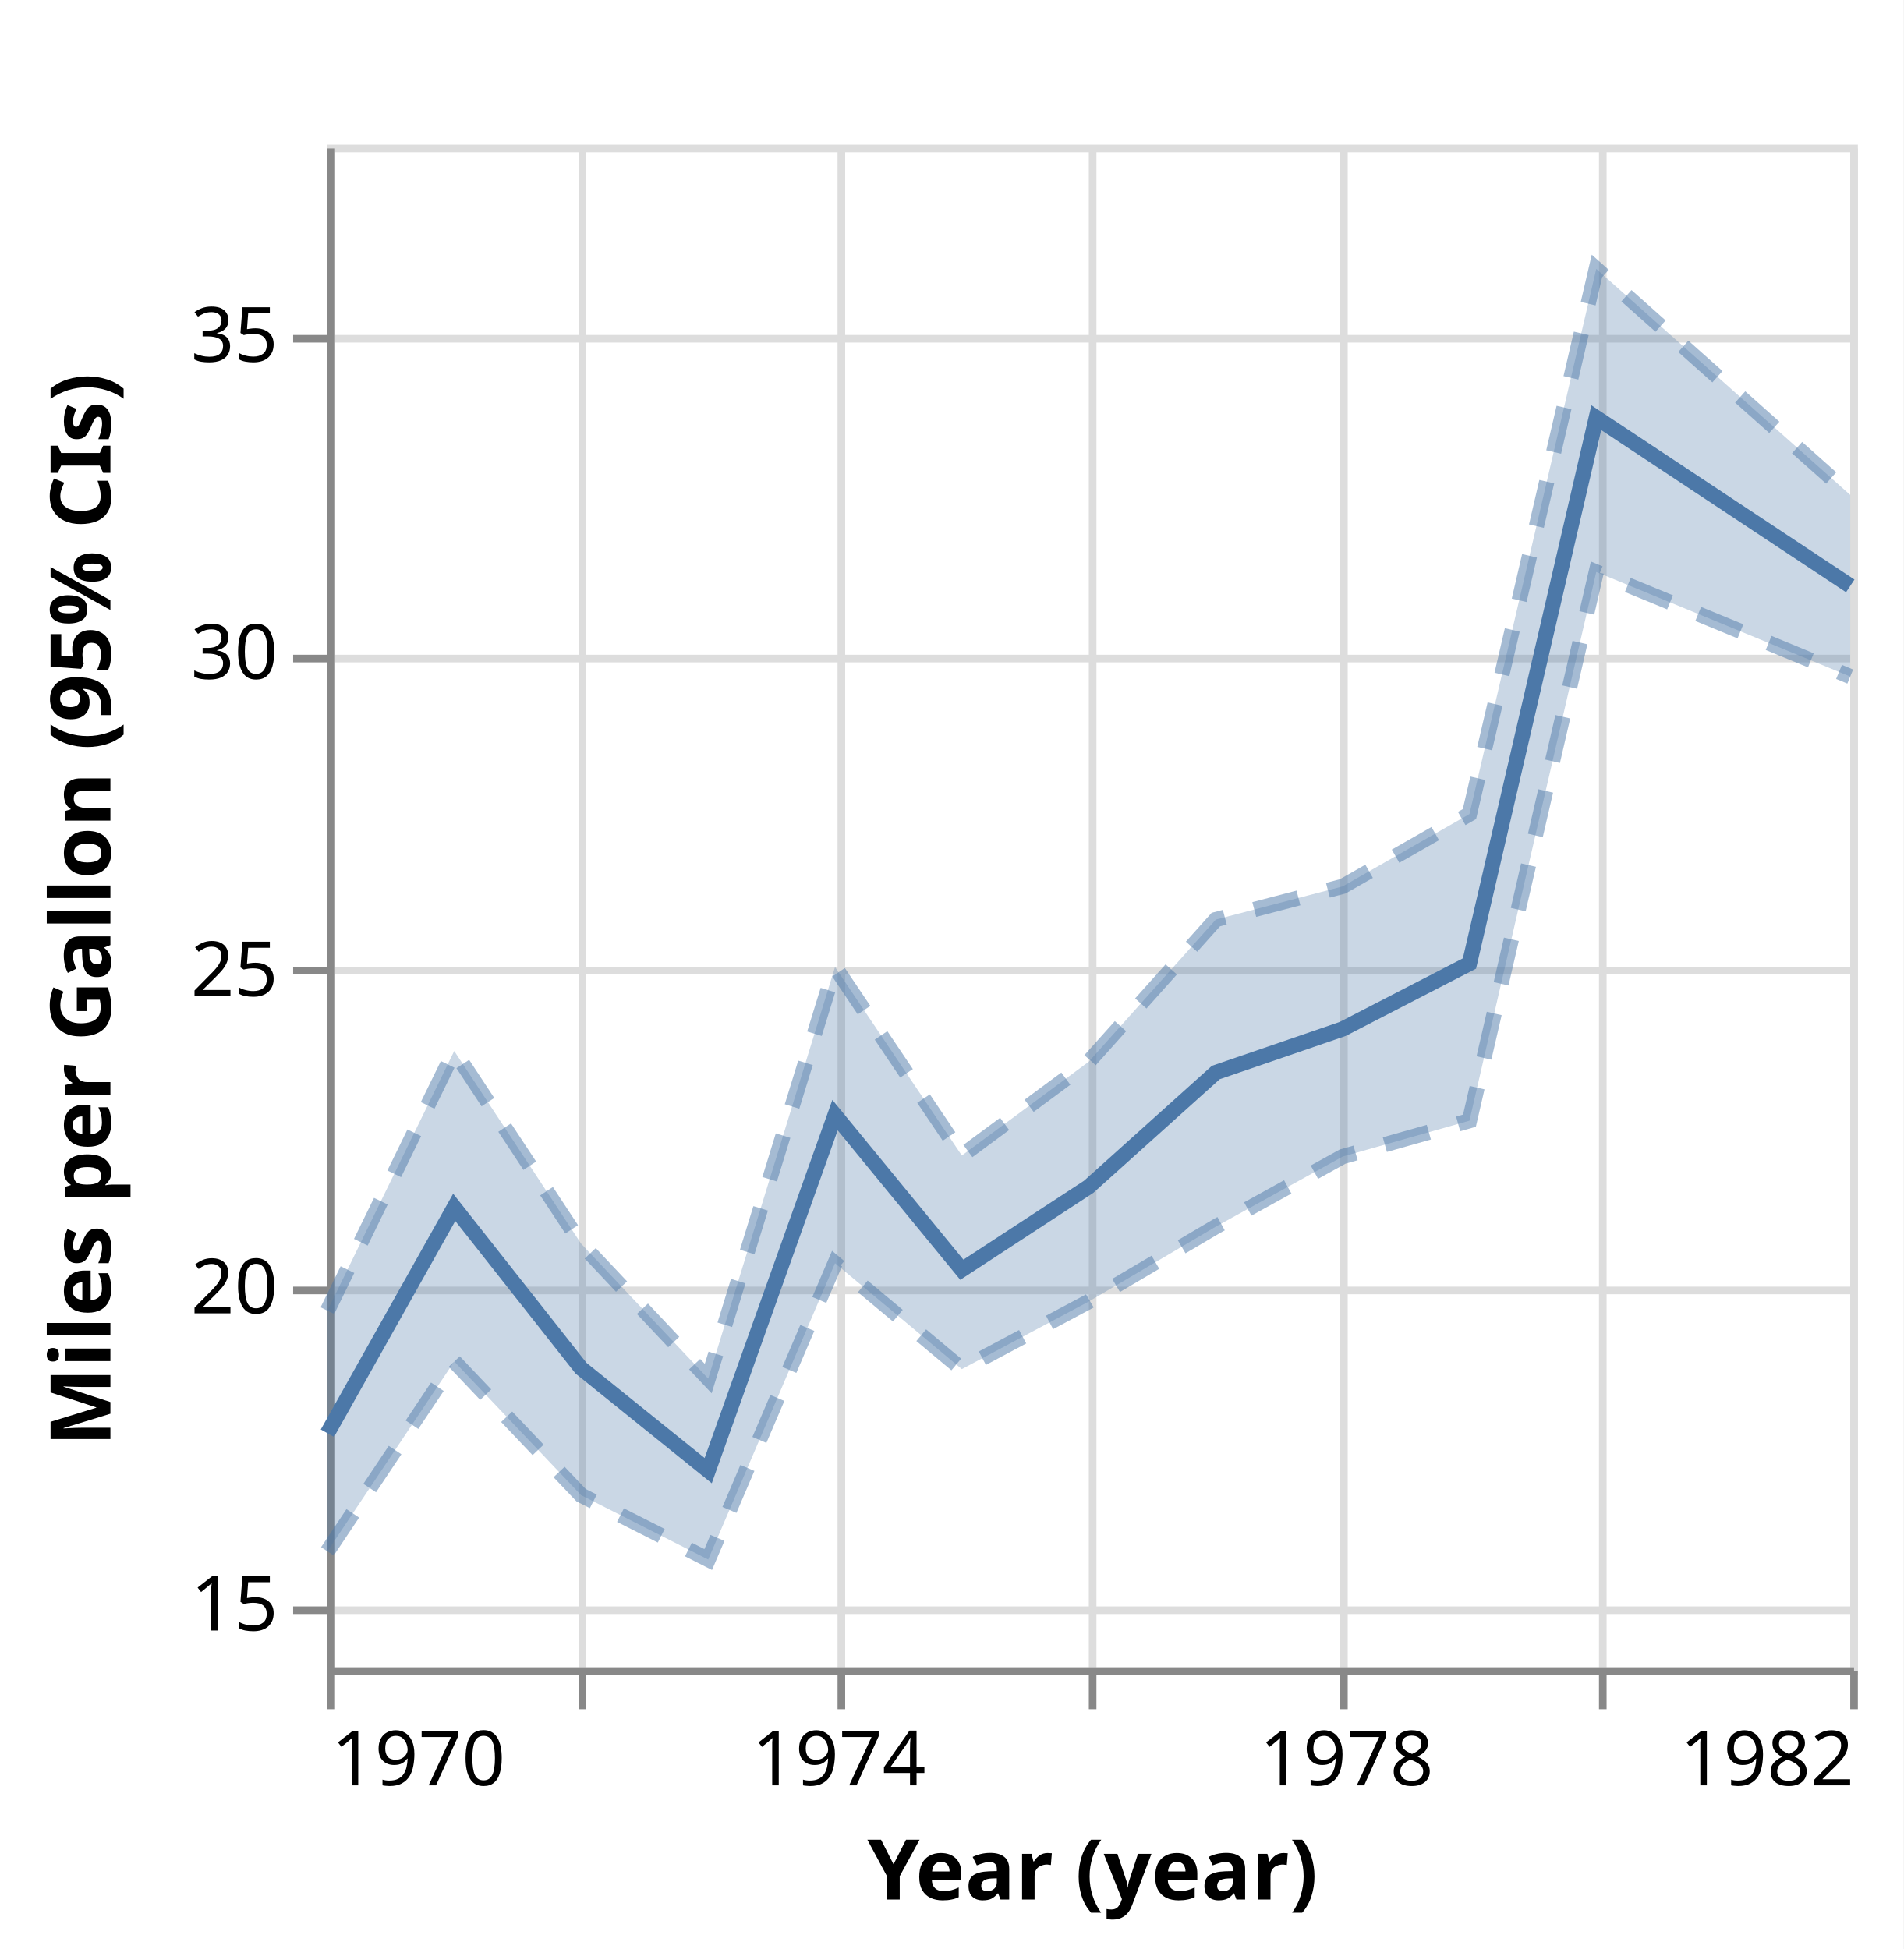
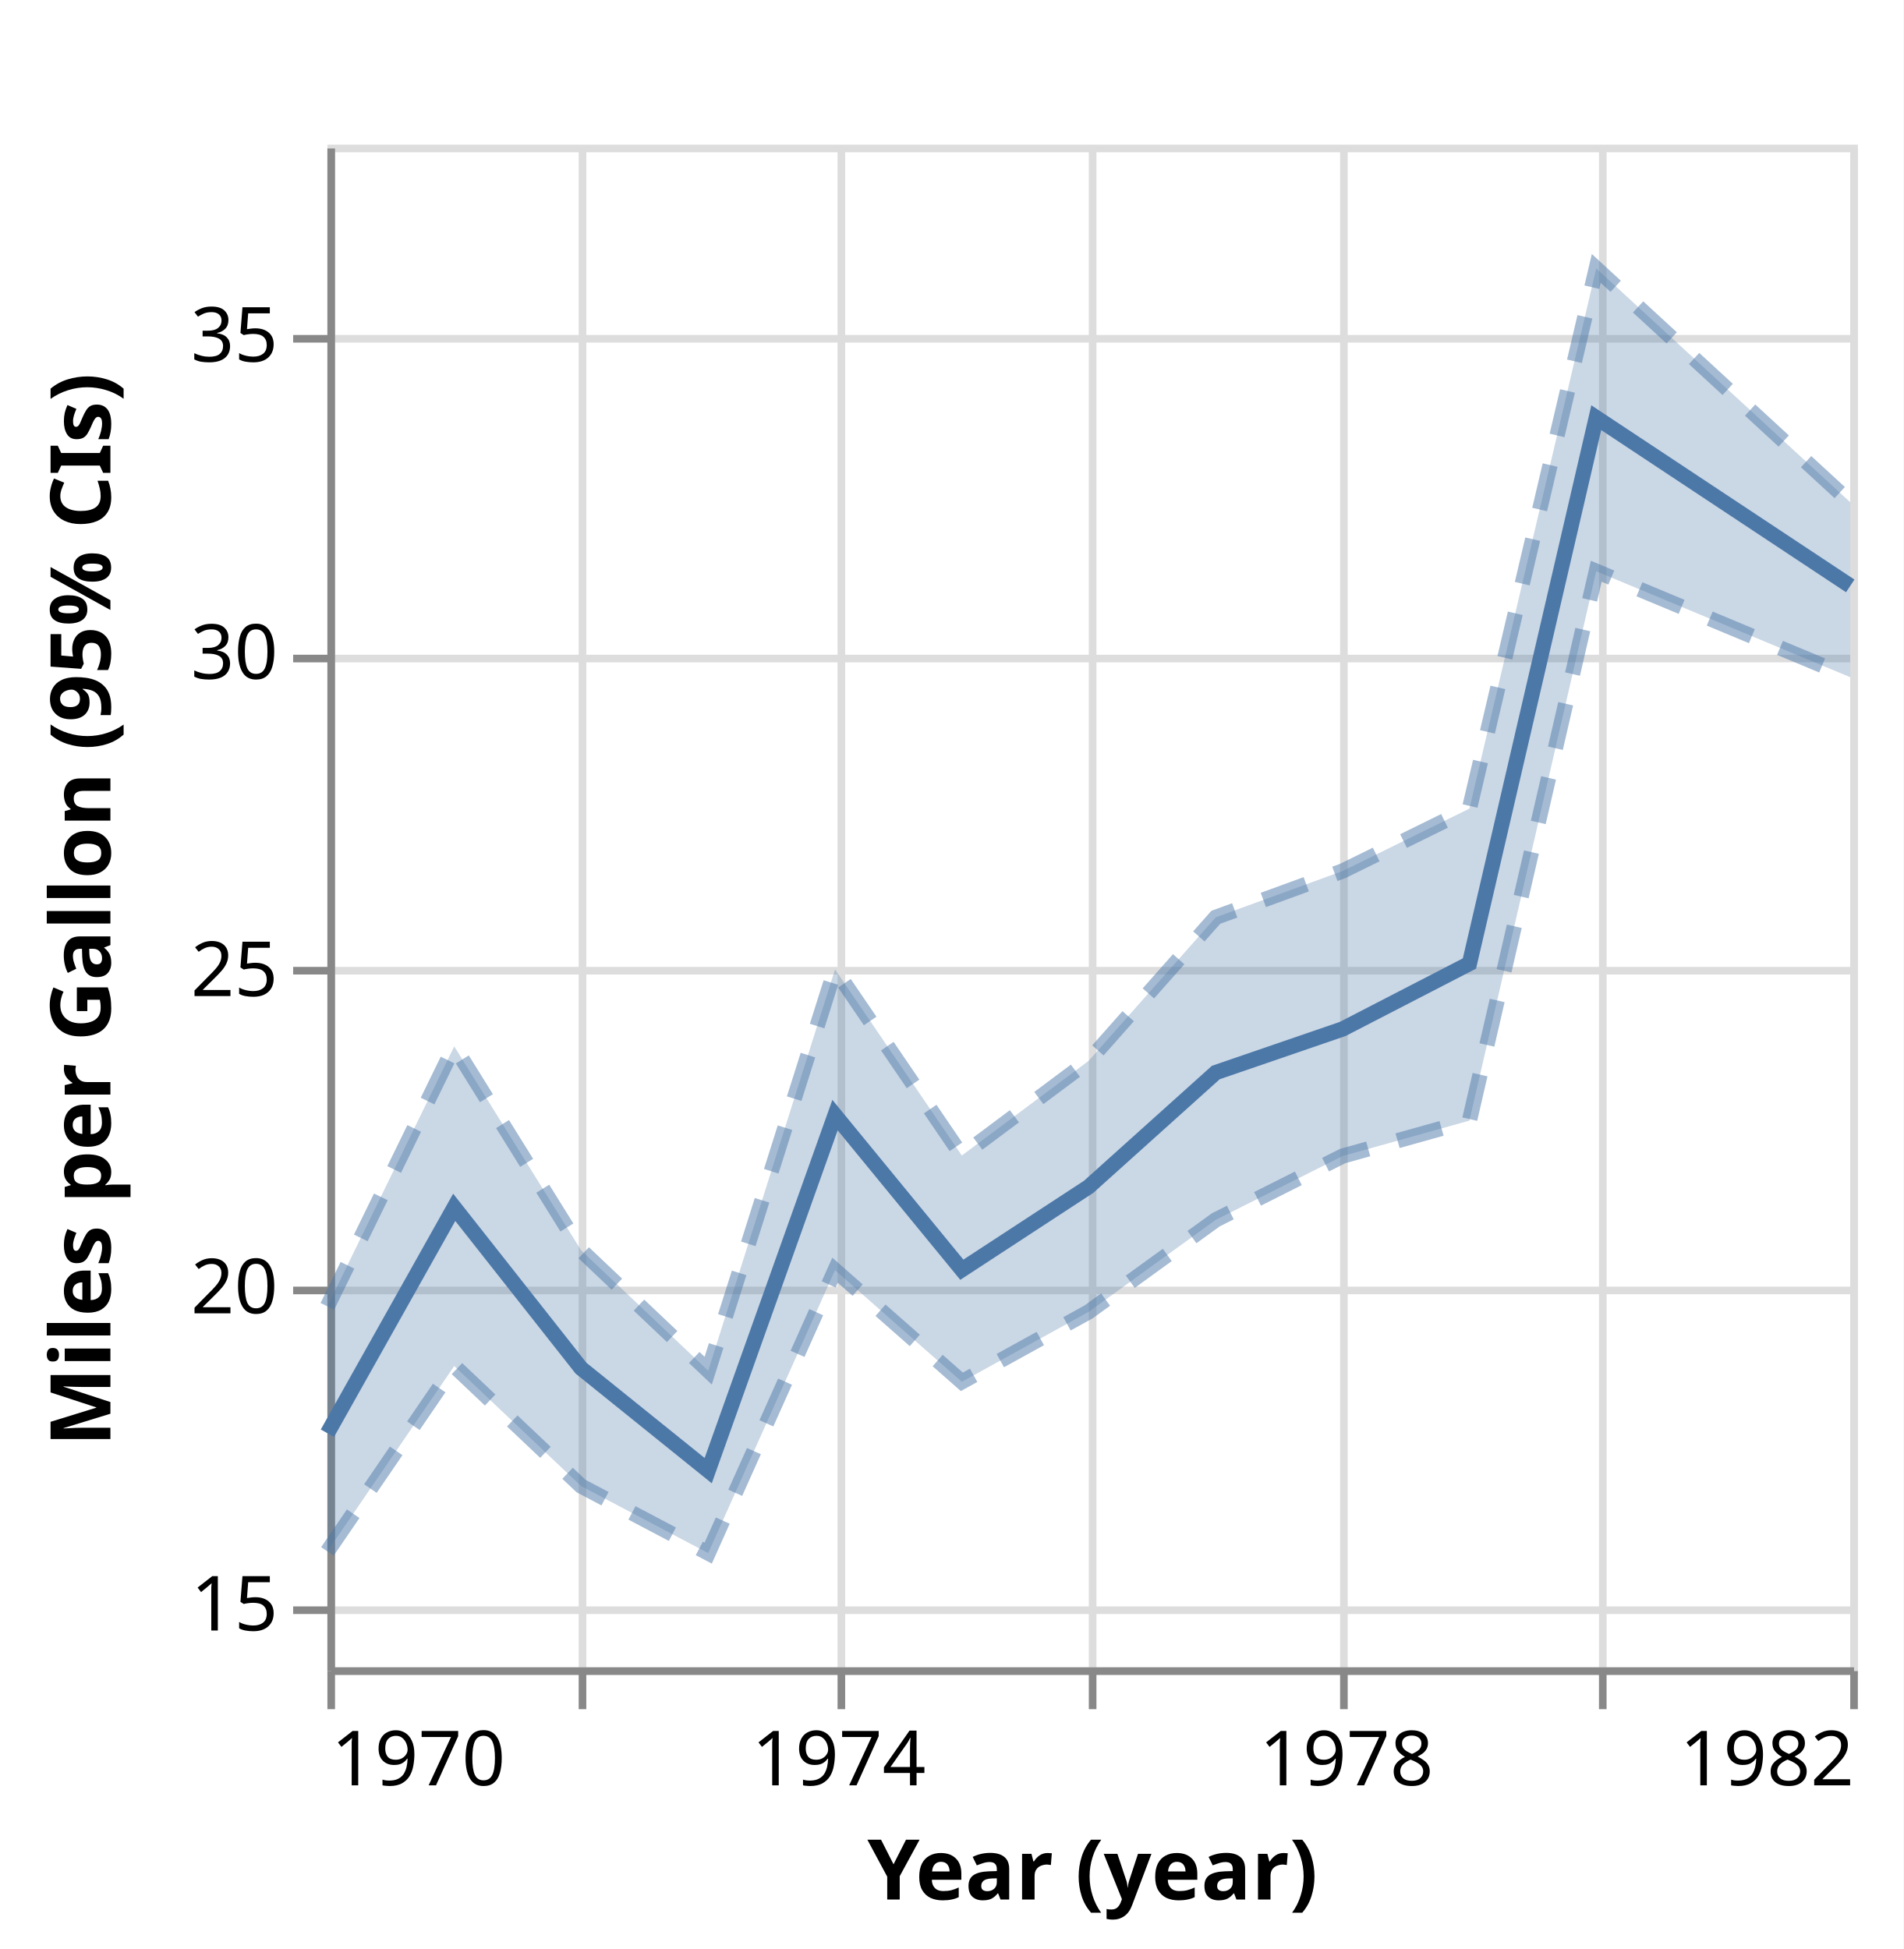
<svg xmlns="http://www.w3.org/2000/svg" version="1.1" class="marks" width="250" height="256" viewBox="0 0 250 256">
  <rect width="250" height="256" fill="white" />
  <g fill="none" stroke-miterlimit="10" transform="translate(43,19)">
    <g class="mark-group role-frame root" role="graphics-object" aria-roledescription="group mark container">
      <g transform="translate(0,0)">
        <path class="background" aria-hidden="true" d="M0.5,0.5h200v200h-200Z" stroke="#ddd" />
        <g>
          <g class="mark-group role-axis" aria-hidden="true">
            <g transform="translate(0.5,200.5)">
              <path class="background" aria-hidden="true" d="M0,0h0v0h0Z" pointer-events="none" />
              <g>
                <g class="mark-rule role-axis-grid" pointer-events="none">
                  <line transform="translate(0,-200)" x2="0" y2="200" stroke="#ddd" stroke-width="1" opacity="1" />
                  <line transform="translate(33,-200)" x2="0" y2="200" stroke="#ddd" stroke-width="1" opacity="1" />
                  <line transform="translate(67,-200)" x2="0" y2="200" stroke="#ddd" stroke-width="1" opacity="1" />
                  <line transform="translate(100,-200)" x2="0" y2="200" stroke="#ddd" stroke-width="1" opacity="1" />
                  <line transform="translate(133,-200)" x2="0" y2="200" stroke="#ddd" stroke-width="1" opacity="1" />
                  <line transform="translate(167,-200)" x2="0" y2="200" stroke="#ddd" stroke-width="1" opacity="1" />
                  <line transform="translate(200,-200)" x2="0" y2="200" stroke="#ddd" stroke-width="1" opacity="1" />
                </g>
              </g>
              <path class="foreground" aria-hidden="true" d="" pointer-events="none" display="none" />
            </g>
          </g>
          <g class="mark-group role-axis" aria-hidden="true">
            <g transform="translate(0.5,0.5)">
              <path class="background" aria-hidden="true" d="M0,0h0v0h0Z" pointer-events="none" />
              <g>
                <g class="mark-rule role-axis-grid" pointer-events="none">
                  <line transform="translate(0,192)" x2="200" y2="0" stroke="#ddd" stroke-width="1" opacity="1" />
                  <line transform="translate(0,150)" x2="200" y2="0" stroke="#ddd" stroke-width="1" opacity="1" />
                  <line transform="translate(0,108)" x2="200" y2="0" stroke="#ddd" stroke-width="1" opacity="1" />
                  <line transform="translate(0,67)" x2="200" y2="0" stroke="#ddd" stroke-width="1" opacity="1" />
                  <line transform="translate(0,25)" x2="200" y2="0" stroke="#ddd" stroke-width="1" opacity="1" />
                </g>
              </g>
              <path class="foreground" aria-hidden="true" d="" pointer-events="none" display="none" />
            </g>
          </g>
          <g class="mark-group role-axis" role="graphics-symbol" aria-roledescription="axis" aria-label="X-axis titled 'Year (year)' for a time scale with values from 1970 to 1982">
            <g transform="translate(0.5,200.5)">
              <path class="background" aria-hidden="true" d="M0,0h0v0h0Z" pointer-events="none" />
              <g>
                <g class="mark-rule role-axis-tick" pointer-events="none">
                  <line transform="translate(0,0)" x2="0" y2="5" stroke="#888" stroke-width="1" opacity="1" />
                  <line transform="translate(33,0)" x2="0" y2="5" stroke="#888" stroke-width="1" opacity="1" />
                  <line transform="translate(67,0)" x2="0" y2="5" stroke="#888" stroke-width="1" opacity="1" />
                  <line transform="translate(100,0)" x2="0" y2="5" stroke="#888" stroke-width="1" opacity="1" />
                  <line transform="translate(133,0)" x2="0" y2="5" stroke="#888" stroke-width="1" opacity="1" />
                  <line transform="translate(167,0)" x2="0" y2="5" stroke="#888" stroke-width="1" opacity="1" />
                  <line transform="translate(200,0)" x2="0" y2="5" stroke="#888" stroke-width="1" opacity="1" />
                </g>
                <g class="mark-text role-axis-label" pointer-events="none">
                  <text text-anchor="start" transform="translate(0,15)" font-family="sans-serif" font-size="10px" fill="#000" opacity="1">1970</text>
                  <text text-anchor="middle" transform="translate(33.31052,15)" font-family="sans-serif" font-size="10px" fill="#000" opacity="0">1972</text>
                  <text text-anchor="middle" transform="translate(66.66667,15)" font-family="sans-serif" font-size="10px" fill="#000" opacity="1">1974</text>
                  <text text-anchor="middle" transform="translate(99.97718,15)" font-family="sans-serif" font-size="10px" fill="#000" opacity="0">1976</text>
                  <text text-anchor="middle" transform="translate(133.3333,15)" font-family="sans-serif" font-size="10px" fill="#000" opacity="1">1978</text>
                  <text text-anchor="middle" transform="translate(166.6439,15)" font-family="sans-serif" font-size="10px" fill="#000" opacity="0">1980</text>
                  <text text-anchor="end" transform="translate(200,15)" font-family="sans-serif" font-size="10px" fill="#000" opacity="1">1982</text>
                </g>
                <g class="mark-rule role-axis-domain" pointer-events="none">
                  <line transform="translate(0,0)" x2="200" y2="0" stroke="#888" stroke-width="1" opacity="1" />
                </g>
                <g class="mark-text role-axis-title" pointer-events="none">
                  <text text-anchor="middle" transform="translate(100,30)" font-family="sans-serif" font-size="11px" font-weight="bold" fill="#000" opacity="1">Year (year)</text>
                </g>
              </g>
              <path class="foreground" aria-hidden="true" d="" pointer-events="none" display="none" />
            </g>
          </g>
          <g class="mark-group role-axis" role="graphics-symbol" aria-roledescription="axis" aria-label="Y-axis titled 'Miles per Gallon (95% CIs)' for a linear scale with values from 14 to 38">
            <g transform="translate(0.5,0.5)">
              <path class="background" aria-hidden="true" d="M0,0h0v0h0Z" pointer-events="none" />
              <g>
                <g class="mark-rule role-axis-tick" pointer-events="none">
                  <line transform="translate(0,192)" x2="-5" y2="0" stroke="#888" stroke-width="1" opacity="1" />
                  <line transform="translate(0,150)" x2="-5" y2="0" stroke="#888" stroke-width="1" opacity="1" />
                  <line transform="translate(0,108)" x2="-5" y2="0" stroke="#888" stroke-width="1" opacity="1" />
                  <line transform="translate(0,67)" x2="-5" y2="0" stroke="#888" stroke-width="1" opacity="1" />
                  <line transform="translate(0,25)" x2="-5" y2="0" stroke="#888" stroke-width="1" opacity="1" />
                </g>
                <g class="mark-text role-axis-label" pointer-events="none">
                  <text text-anchor="end" transform="translate(-7,194.6667)" font-family="sans-serif" font-size="10px" fill="#000" opacity="1">15</text>
                  <text text-anchor="end" transform="translate(-7,153)" font-family="sans-serif" font-size="10px" fill="#000" opacity="1">20</text>
                  <text text-anchor="end" transform="translate(-7,111.3333)" font-family="sans-serif" font-size="10px" fill="#000" opacity="1">25</text>
                  <text text-anchor="end" transform="translate(-7,69.66667)" font-family="sans-serif" font-size="10px" fill="#000" opacity="1">30</text>
                  <text text-anchor="end" transform="translate(-7,28)" font-family="sans-serif" font-size="10px" fill="#000" opacity="1">35</text>
                </g>
                <g class="mark-rule role-axis-domain" pointer-events="none">
                  <line transform="translate(0,200)" x2="0" y2="-200" stroke="#888" stroke-width="1" opacity="1" />
                </g>
                <g class="mark-text role-axis-title" pointer-events="none">
                  <text text-anchor="middle" transform="translate(-27,100) rotate(-90) translate(0,-2)" font-family="sans-serif" font-size="11px" font-weight="bold" fill="#000" opacity="1">Miles per Gallon (95% CIs)</text>
                </g>
              </g>
              <path class="foreground" aria-hidden="true" d="" pointer-events="none" display="none" />
            </g>
          </g>
          <g class="mark-area role-mark layer_0_layer_0_marks" role="graphics-object" aria-roledescription="area mark container">
-             <path aria-label="Year (year): Jan 01, 1970; Miles_per_Gallon: 15.8275862069; upper_Miles_per_Gallon: 19.6215517241; Ci1 of Miles_per_Gallon: 19.6215517241; Ci0 of Miles_per_Gallon: 15.8275862069; Mean of Miles_per_Gallon: 17.6896551724" role="graphics-symbol" aria-roledescription="errorband" d="M0,184.77L16.655,159.829L33.311,177.388L50.011,185.844L66.667,146.921L83.322,160.833L99.977,151.964L116.678,142.117L133.333,132.917L149.989,128.203L166.644,56.127L200,69.864L200,46.01L166.644,16.317L149.989,87.929L133.333,97.428L116.678,101.786L99.977,120.466L83.322,132.778L66.667,108.017L50.011,162.078L33.311,144.345L16.655,119.048L0,153.154Z" fill="#4c78a8" opacity="0.3" />
+             <path aria-label="Year (year): Jan 01, 1970; Miles_per_Gallon: 15.8267241379; upper_Miles_per_Gallon: 19.6896551724; Ci1 of Miles_per_Gallon: 19.6896551724; Ci0 of Miles_per_Gallon: 15.8267241379; Mean of Miles_per_Gallon: 17.6896551724" role="graphics-symbol" aria-roledescription="errorband" d="M0,184.777L16.655,160.424L33.311,176.19L50.011,185L66.667,147.84L83.322,162.5L99.977,153.312L116.678,141.224L133.333,132.848L149.989,128.19L166.644,56.036L200,69.948L200,46.972L166.644,16.255L149.989,87.208L133.333,95.407L116.678,101.484L99.977,120.34L83.322,132.778L66.667,108.333L50.011,161.042L33.311,145.216L16.655,118.445L0,152.586Z" fill="#4c78a8" opacity="0.3" />
          </g>
          <g class="mark-line role-mark layer_0_layer_1_marks" aria-hidden="true">
-             <path d="M0,184.77L16.655,159.829L33.311,177.388L50.011,185.844L66.667,146.921L83.322,160.833L99.977,151.964L116.678,142.117L133.333,132.917L149.989,128.203L166.644,56.127L200,69.864" stroke="#4c78a8" stroke-width="2" stroke-dasharray="6,4" opacity="0.5" />
+             <path d="M0,184.777L16.655,160.424L33.311,176.19L50.011,185L66.667,147.84L83.322,162.5L99.977,153.312L116.678,141.224L133.333,132.848L149.989,128.19L166.644,56.036L200,69.948" stroke="#4c78a8" stroke-width="2" stroke-dasharray="6,4" opacity="0.5" />
          </g>
          <g class="mark-line role-mark layer_0_layer_2_marks" aria-hidden="true">
-             <path d="M0,153.154L16.655,119.048L33.311,144.345L50.011,162.078L66.667,108.017L83.322,132.778L99.977,120.466L116.678,101.786L133.333,97.428L149.989,87.929L166.644,16.317L200,46.01" stroke="#4c78a8" stroke-width="2" stroke-dasharray="6,4" opacity="0.5" />
+             <path d="M0,152.586L16.655,118.445L33.311,145.216L50.011,161.042L66.667,108.333L83.322,132.778L99.977,120.34L116.678,101.484L133.333,95.407L149.989,87.208L166.644,16.255L200,46.972" stroke="#4c78a8" stroke-width="2" stroke-dasharray="6,4" opacity="0.5" />
          </g>
          <g class="mark-line role-mark layer_1_marks" role="graphics-object" aria-roledescription="line mark container">
            <path aria-label="Year (year): 1970; Mean of Miles_per_Gallon: 17.6896551724" role="graphics-symbol" aria-roledescription="line mark" d="M0,169.253L16.655,139.583L33.311,160.714L50.011,174.167L66.667,127.469L83.322,147.778L99.977,136.887L116.678,121.875L133.333,116.157L149.989,107.557L166.644,35.862L200,57.958" stroke="#4c78a8" stroke-width="2" />
          </g>
        </g>
        <path class="foreground" aria-hidden="true" d="" display="none" />
      </g>
    </g>
  </g>
</svg>
